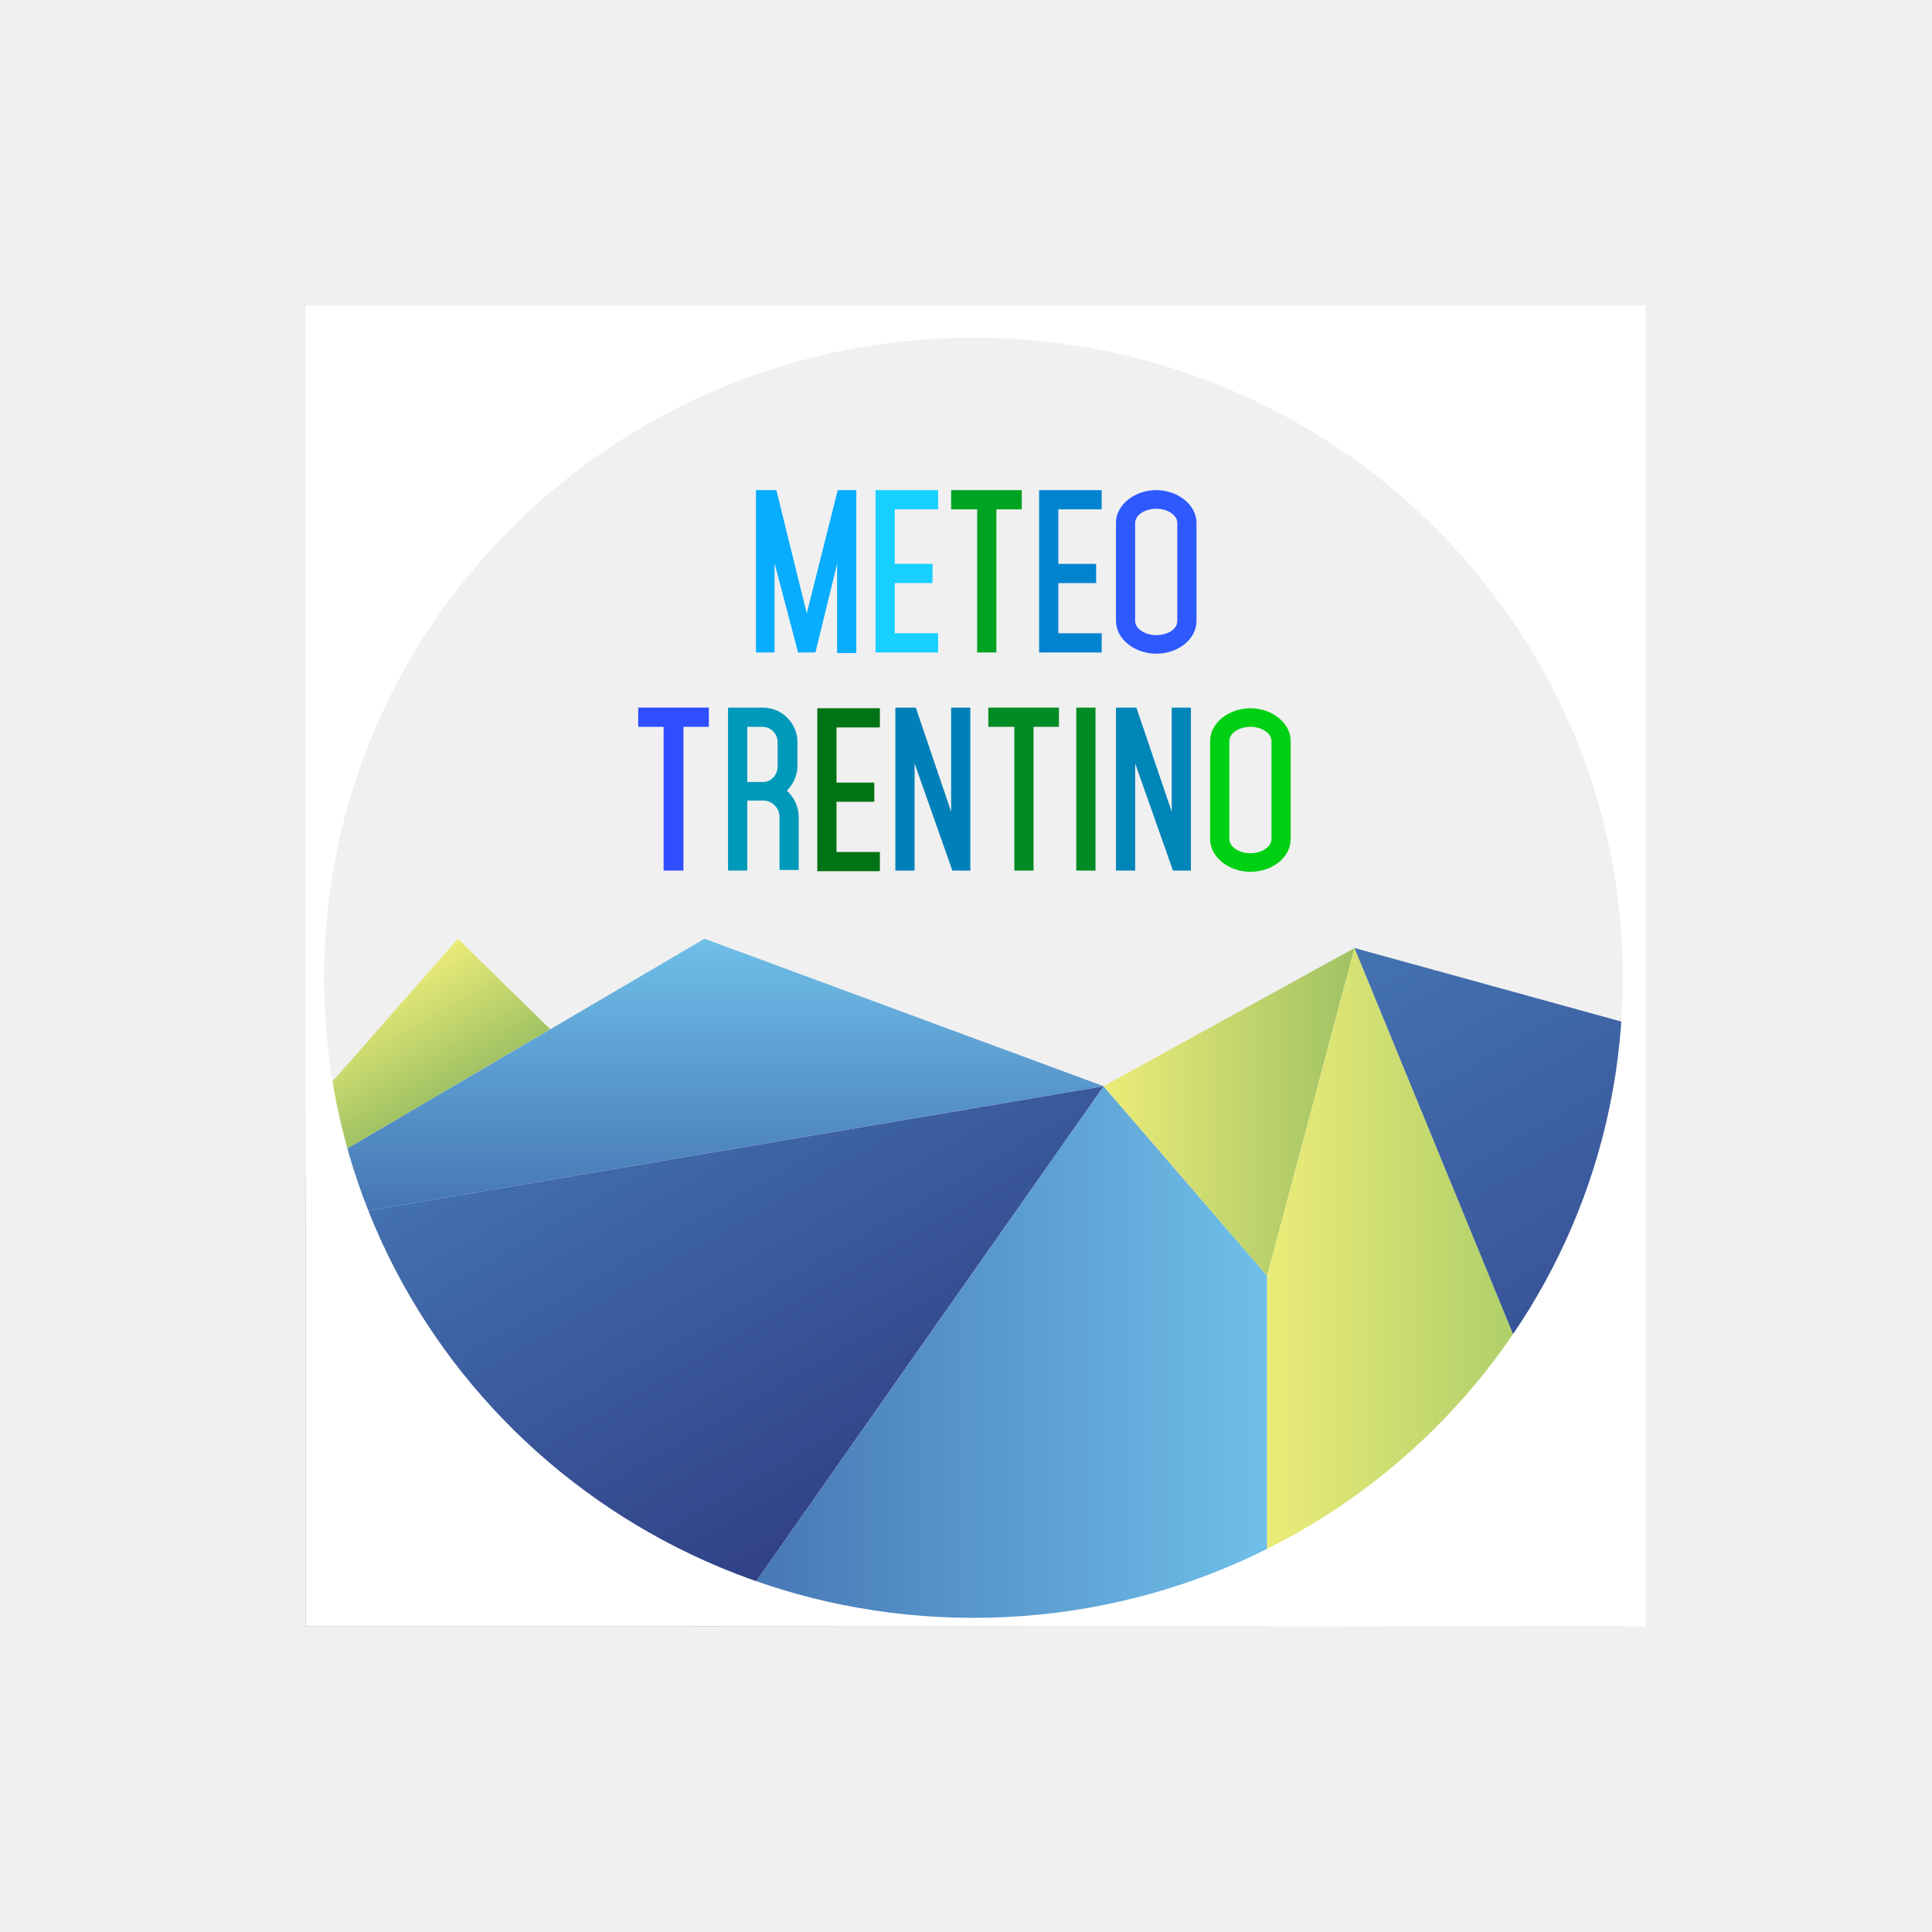
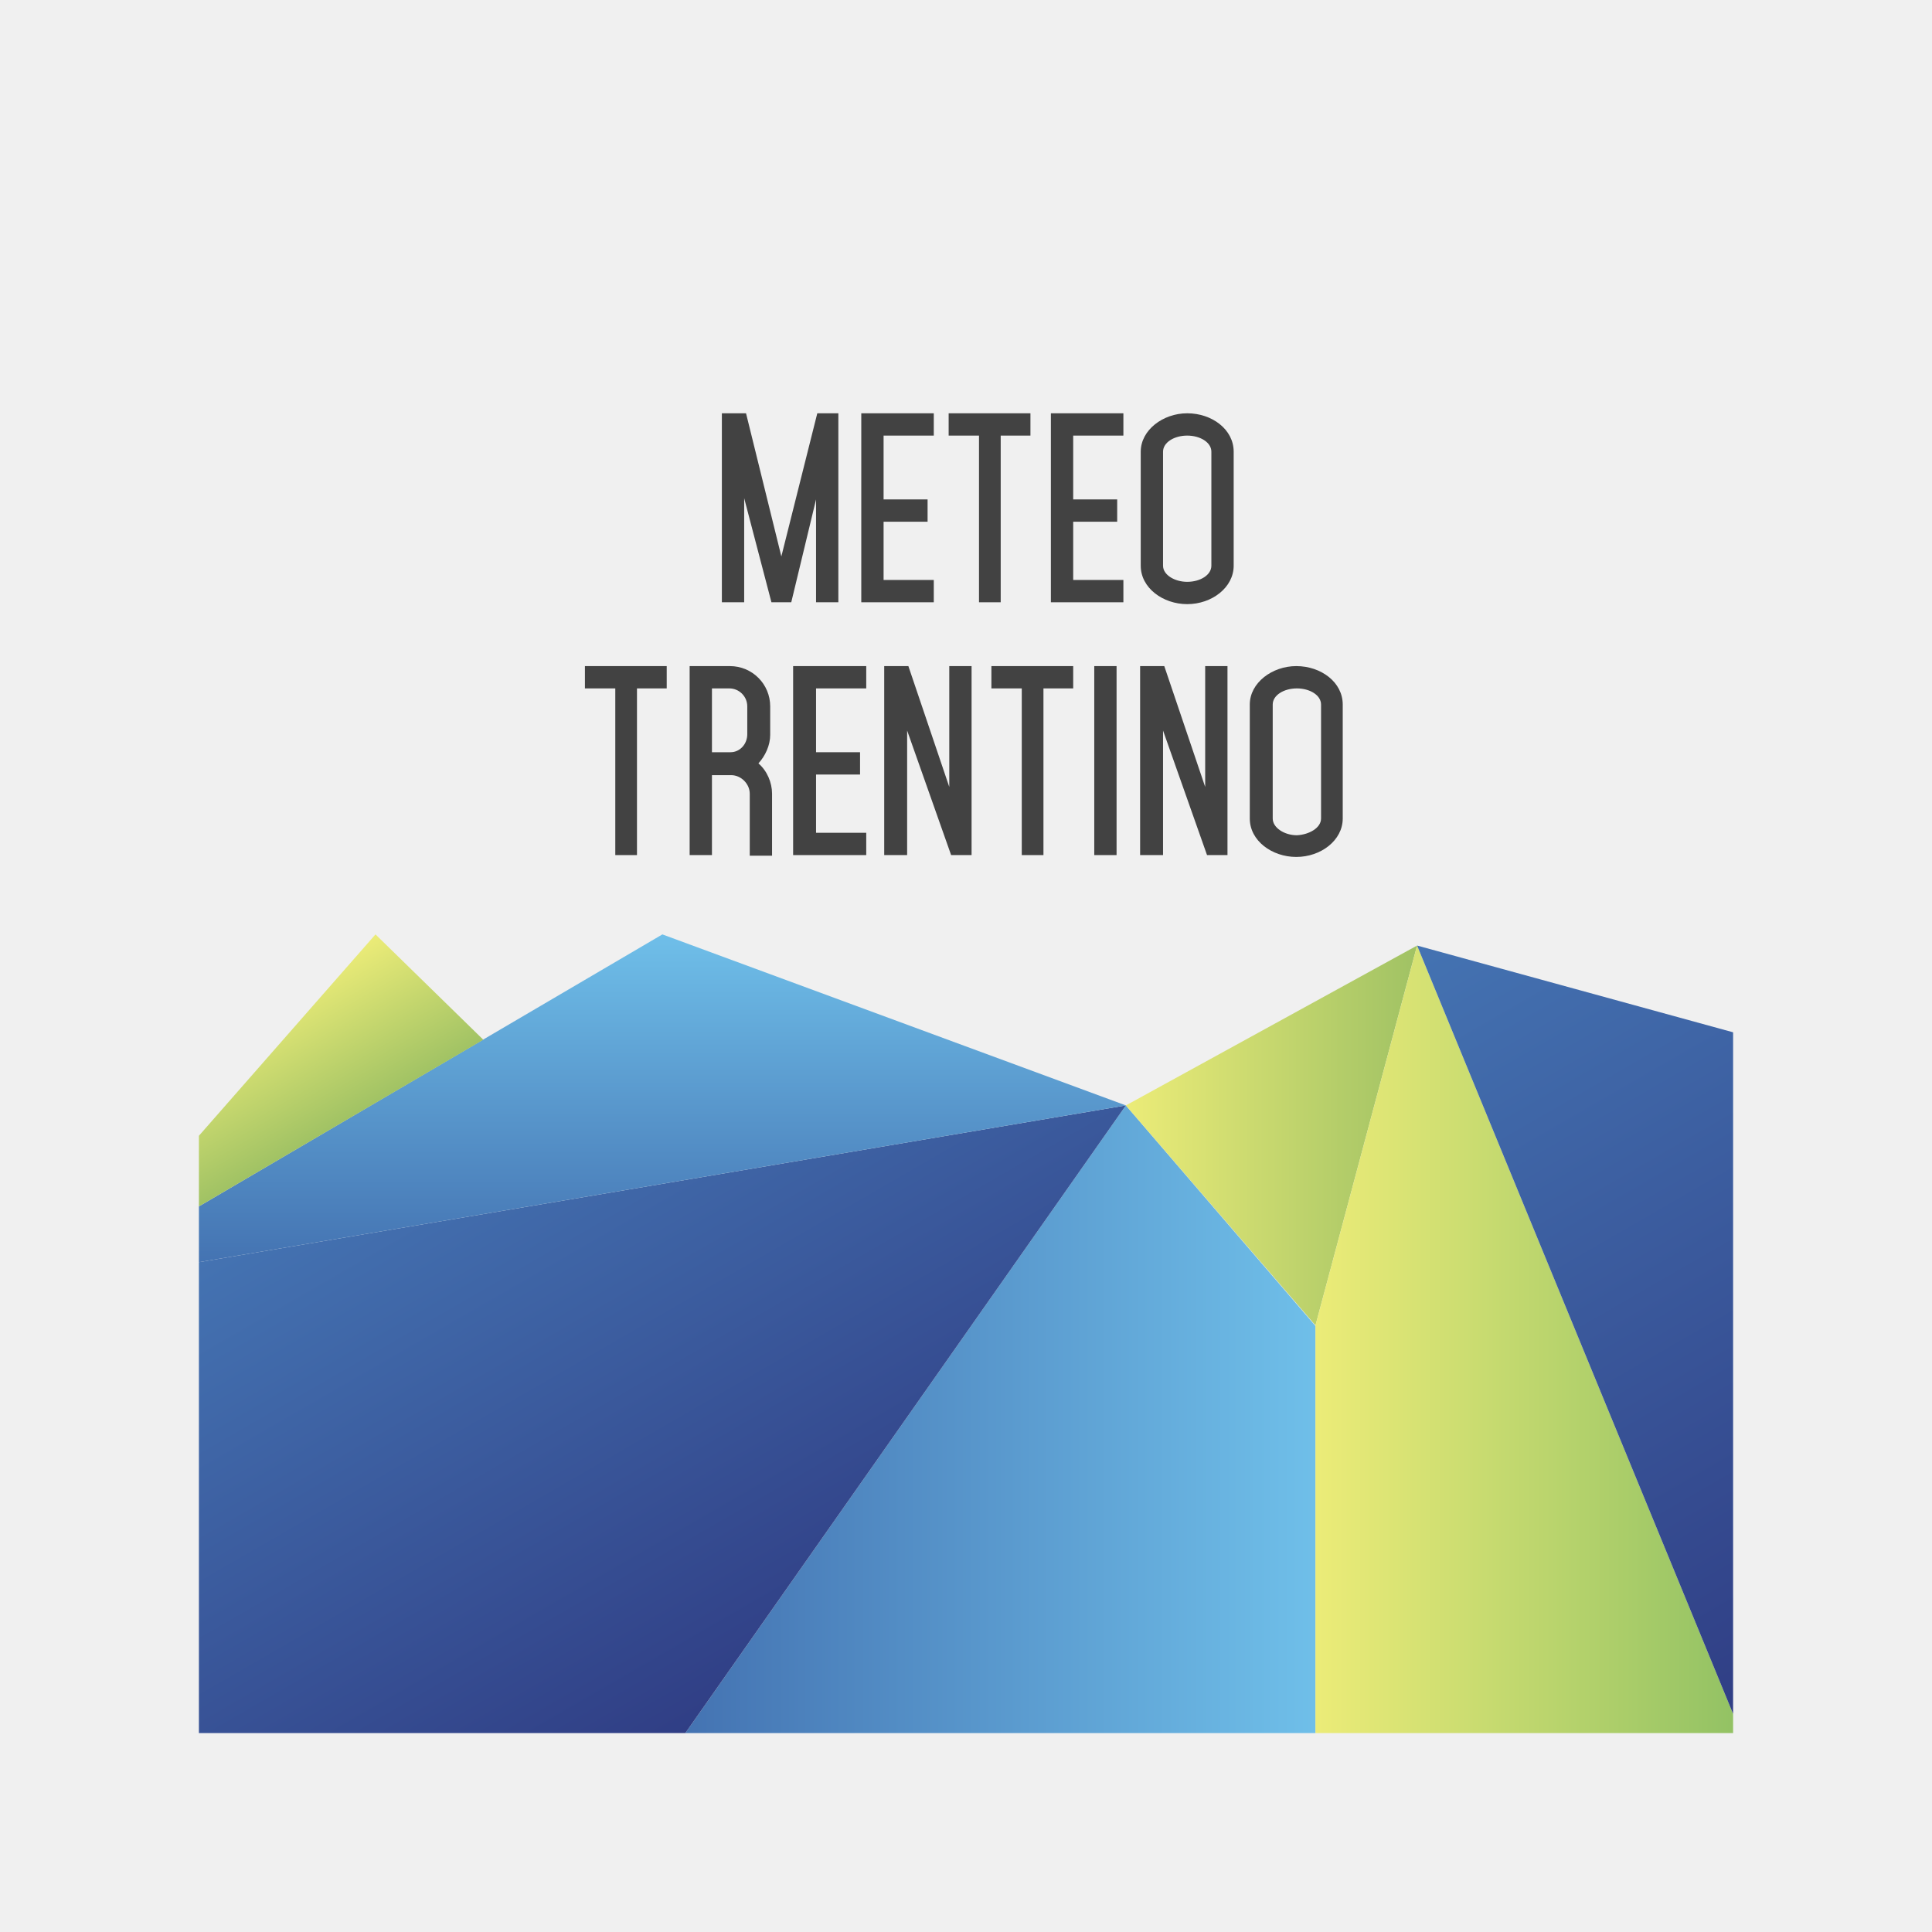
<svg xmlns="http://www.w3.org/2000/svg" version="1.1" id="Livello_1" x="0px" y="0px" viewBox="0 0 311.8 311.8" style="enable-background:new 0 0 311.8 311.8;" xml:space="preserve">
  <style type="text/css">
	.st0{fill:none;stroke:#0F0F0F;stroke-width:2;}
	.st1{fill:url(#SVGID_1_);}
	.st2{fill:url(#SVGID_2_);}
	.st3{fill:url(#SVGID_3_);}
	.st4{fill:url(#SVGID_4_);}
	.st5{fill:url(#SVGID_5_);}
	.st6{fill:url(#SVGID_6_);}
	.st7{fill:url(#SVGID_7_);}
- 	.st8{fill:#08ADFF;}
- 	.st9{fill:#17D0FF;}
- 	.st10{fill:#00A221;}
- 	.st11{fill:#0084D0;}
- 	.st12{fill:#2E59FF;}
- 	.st13{fill:#2E4EFF;}
- 	.st14{fill:#0099B9;}
- 	.st15{fill:#007314;}
- 	.st16{fill:#0080B9;}
- 	.st17{fill:#008B24;}
- 	.st18{fill:#0085B9;}
- 	.st19{fill:#00D014;}
- 	.st20{fill:#FFFFFF;}
+ 	.st8{fill:#424242;}
</style>
-   <path class="st0" d="M121.6,262.5" />
-   <linearGradient id="SVGID_1_" gradientUnits="userSpaceOnUse" x1="116.882" y1="218.89" x2="204.485" y2="218.89">
+   <path class="st0" d="M116,279.7" />
+   <linearGradient id="SVGID_1_" gradientUnits="userSpaceOnUse" x1="110.591" y1="229.043" x2="212.316" y2="229.043">
    <stop offset="0" style="stop-color:#4473B2" />
    <stop offset="1" style="stop-color:#6FBFE9" />
  </linearGradient>
-   <path class="st1" d="M204.5,262.5v-56.6l-26.4-30.6c-20.4,29.1-40.8,58.2-61.2,87.2H204.5z" />
-   <linearGradient id="SVGID_2_" gradientUnits="userSpaceOnUse" x1="178.119" y1="179.47" x2="218.588" y2="179.47">
+   <path class="st1" d="M212.3,279.7v-65.7l-30.6-35.6c-23.7,33.8-47.4,67.5-71.1,101.3H212.3z" />
+   <linearGradient id="SVGID_2_" gradientUnits="userSpaceOnUse" x1="181.7" y1="183.268" x2="228.692" y2="183.268">
    <stop offset="0" style="stop-color:#ECEC78" />
    <stop offset="1" style="stop-color:#A0C264" />
  </linearGradient>
-   <polygon class="st2" points="178.1,175.3 218.6,153 204.5,205.9 " />
-   <linearGradient id="SVGID_3_" gradientUnits="userSpaceOnUse" x1="204.485" y1="207.779" x2="262.509" y2="207.779">
+   <polygon class="st2" points="181.7,178.4 228.7,152.6 212.3,213.9 " />
+   <linearGradient id="SVGID_3_" gradientUnits="userSpaceOnUse" x1="212.316" y1="216.142" x2="279.694" y2="216.142">
    <stop offset="0" style="stop-color:#ECEC78" />
    <stop offset="1" style="stop-color:#93C264" />
  </linearGradient>
-   <polygon class="st3" points="218.6,153 262.5,259.9 262.5,262.5 204.5,262.5 204.5,205.9 " />
-   <linearGradient id="SVGID_4_" gradientUnits="userSpaceOnUse" x1="283.032" y1="248.022" x2="225.797" y2="148.887">
+   <polygon class="st3" points="228.7,152.6 279.7,276.6 279.7,279.7 212.3,279.7 212.3,213.9 " />
+   <linearGradient id="SVGID_4_" gradientUnits="userSpaceOnUse" x1="303.526" y1="262.872" x2="237.063" y2="147.756">
    <stop offset="0" style="stop-color:#303E85" />
    <stop offset="1" style="stop-color:#4473B2" />
  </linearGradient>
-   <polygon class="st4" points="218.6,153 262.5,165.1 262.5,259.9 " />
-   <linearGradient id="SVGID_5_" gradientUnits="userSpaceOnUse" x1="133.391" y1="252.977" x2="88.165" y2="174.643">
+   <polygon class="st4" points="228.7,152.6 279.7,166.6 279.7,276.6 " />
+   <linearGradient id="SVGID_5_" gradientUnits="userSpaceOnUse" x1="129.761" y1="268.626" x2="77.244" y2="177.664">
    <stop offset="0" style="stop-color:#303E85" />
    <stop offset="1" style="stop-color:#4473B2" />
  </linearGradient>
-   <polygon class="st5" points="178.1,175.3 49.3,197.1 49.3,262.5 116.9,262.5 " />
-   <linearGradient id="SVGID_6_" gradientUnits="userSpaceOnUse" x1="113.71" y1="197.08" x2="113.71" y2="151.502">
+   <polygon class="st5" points="181.7,178.4 32.1,203.7 32.1,279.7 110.6,279.7 " />
+   <linearGradient id="SVGID_6_" gradientUnits="userSpaceOnUse" x1="106.908" y1="203.718" x2="106.908" y2="150.792">
    <stop offset="0" style="stop-color:#4473B2" />
    <stop offset="1" style="stop-color:#6FBFE9" />
  </linearGradient>
-   <polygon class="st6" points="178.1,175.3 113.7,151.5 49.3,189.3 49.3,197.1 " />
-   <linearGradient id="SVGID_7_" gradientUnits="userSpaceOnUse" x1="58.908" y1="160.131" x2="69.147" y2="177.865">
+   <polygon class="st6" points="181.7,178.4 106.9,150.8 32.1,194.7 32.1,203.7 " />
+   <linearGradient id="SVGID_7_" gradientUnits="userSpaceOnUse" x1="43.271" y1="160.812" x2="55.161" y2="181.405">
    <stop offset="0" style="stop-color:#ECEC78" />
    <stop offset="1" style="stop-color:#A0C264" />
  </linearGradient>
-   <polygon class="st7" points="88.8,166.1 73.9,151.5 49.3,179.5 49.3,189.3 " />
+   <polygon class="st7" points="78,167.8 60.6,150.8 32.1,183.3 32.1,194.7 " />
  <g>
-     <path class="st8" d="M131.6,105.3h-2.8L125,90.9v14.4H122V79.1h3.3l4.9,19.9l5-19.9h3v26.3h-3.1V91L131.6,105.3z" />
-     <path class="st9" d="M151.4,79.1v3.1h-7V91h6.1v3.1h-6.1v8.1h7v3.1h-10.1V79.1H151.4z" />
-     <path class="st10" d="M160.8,105.3h-3.1V82.2h-4.2v-3.1h11.4v3.1h-4.1V105.3z" />
-     <path class="st11" d="M177.8,79.1v3.1h-7V91h6.1v3.1h-6.1v8.1h7v3.1h-10.1V79.1H177.8z" />
-     <path class="st12" d="M193.1,100.2c0,3-3,5.3-6.5,5.3c-3.4,0-6.5-2.3-6.5-5.3V84.4c0-3,3.1-5.3,6.5-5.3c3.4,0,6.5,2.3,6.5,5.3   V100.2z M190,100.2V84.4c0-1.3-1.6-2.3-3.4-2.3c-1.8,0-3.4,1-3.4,2.3v15.8c0,1.3,1.6,2.3,3.4,2.3C188.4,102.5,190,101.6,190,100.2z   " />
+     <path class="st8" d="M127.7,97.2h-3.2l-4.4-16.8v16.8h-3.6V66.7h3.9l5.7,23.1l5.8-23.1h3.4v30.5h-3.6V80.6L127.7,97.2z" />
+     <path class="st8" d="M150.7,66.7v3.6h-8.1v10.3h7.1v3.6h-7.1v9.4h8.1v3.6H139V66.7H150.7z" />
+     <path class="st8" d="M161.6,97.2H158V70.3h-4.9v-3.6h13.2v3.6h-4.8V97.2z" />
+     <path class="st8" d="M181.3,66.7v3.6h-8.1v10.3h7.1v3.6h-7.1v9.4h8.1v3.6h-11.7V66.7H181.3z" />
+     <path class="st8" d="M199.1,91.3c0,3.5-3.5,6.2-7.5,6.2c-3.9,0-7.5-2.6-7.5-6.2V72.9c0-3.5,3.6-6.2,7.5-6.2c4,0,7.5,2.6,7.5,6.2   V91.3z M195.5,91.3V72.9c0-1.5-1.8-2.6-3.9-2.6c-2.1,0-3.9,1.1-3.9,2.6v18.4c0,1.5,1.9,2.6,3.9,2.6   C193.7,93.9,195.5,92.8,195.5,91.3z" />
  </g>
  <g>
-     <path class="st13" d="M110.2,140.5h-3.1v-23.2H103v-3.1h11.4v3.1h-4.1V140.5z" />
-     <path class="st14" d="M120.6,140.5h-3.1v-26.3h5.6c3.1,0,5.6,2.5,5.6,5.6v3.9c0,1.4-0.7,2.9-1.7,3.9c1.2,1.1,1.9,2.7,1.9,4.2v8.6   h-3.1v-8.6c0-1.4-1.2-2.6-2.6-2.6h-2.6V140.5z M120.6,117.3v8.9h2.6c1.3,0,2.3-1.2,2.3-2.5v-3.9c0-1.4-1.1-2.5-2.5-2.5H120.6z" />
-     <path class="st15" d="M142,114.3v3.1h-7v8.9h6.1v3.1H135v8.1h7v3.1h-10.1v-26.3H142z" />
-     <path class="st16" d="M147.6,140.5h-3.1v-26.3h3.3l5.7,16.8v-16.8h3.1v26.3h-2.9l-6.1-17.3V140.5z" />
-     <path class="st17" d="M166.8,140.5h-3.1v-23.2h-4.2v-3.1h11.4v3.1h-4.1V140.5z" />
-     <path class="st17" d="M176.8,140.5h-3.1v-26.3h3.1V140.5z" />
-     <path class="st18" d="M183.2,140.5h-3.1v-26.3h3.3l5.7,16.8v-16.8h3.1v26.3h-2.9l-6.1-17.3V140.5z" />
-     <path class="st19" d="M208.3,135.4c0,3-3,5.3-6.5,5.3c-3.4,0-6.5-2.3-6.5-5.3v-15.8c0-3,3.1-5.3,6.5-5.3c3.4,0,6.5,2.3,6.5,5.3   V135.4z M205.2,135.4v-15.8c0-1.3-1.6-2.3-3.4-2.3c-1.8,0-3.4,1-3.4,2.3v15.8c0,1.3,1.6,2.3,3.4,2.3   C203.6,137.7,205.2,136.7,205.2,135.4z" />
+     <path class="st8" d="M102.9,138h-3.6v-26.9h-4.9v-3.6h13.2v3.6h-4.8V138z" />
+     <path class="st8" d="M114.9,138h-3.6v-30.5h6.5c3.6,0,6.5,2.9,6.5,6.5v4.6c0,1.7-0.8,3.4-1.9,4.6c1.4,1.2,2.2,3.1,2.2,4.9v10H121   v-10c0-1.6-1.4-3-3-3h-3.1V138z M114.9,111.1v10.3h3c1.5,0,2.7-1.3,2.7-2.9V114c0-1.6-1.3-2.9-2.9-2.9H114.9z" />
+     <path class="st8" d="M139.8,107.5v3.6h-8.1v10.3h7.1v3.6h-7.1v9.4h8.1v3.6H128v-30.5H139.8z" />
+     <path class="st8" d="M146.3,138h-3.6v-30.5h3.9l6.6,19.5v-19.5h3.6V138h-3.3l-7.1-20.1V138z" />
+     <path class="st8" d="M168.5,138h-3.6v-26.9h-4.9v-3.6h13.2v3.6h-4.8V138z" />
+     <path class="st8" d="M180.2,138h-3.6v-30.5h3.6V138z" />
+     <path class="st8" d="M187.6,138h-3.6v-30.5h3.9l6.6,19.5v-19.5h3.6V138h-3.3l-7.1-20.1V138z" />
+     <path class="st8" d="M216.7,132.1c0,3.5-3.5,6.2-7.5,6.2c-3.9,0-7.5-2.6-7.5-6.2v-18.4c0-3.5,3.6-6.2,7.5-6.2c4,0,7.5,2.6,7.5,6.2   V132.1z M213.2,132.1v-18.4c0-1.5-1.8-2.6-3.9-2.6c-2.1,0-3.9,1.1-3.9,2.6v18.4c0,1.5,1.9,2.7,3.9,2.7   C211.3,134.7,213.2,133.6,213.2,132.1z" />
  </g>
-   <path class="st20" d="M49.3,49.3v213.2h216.3V49.3H49.3z M157.1,261.1c-57.9,0-104.8-46.2-104.8-103.3S99.3,54.5,157.1,54.5  s104.8,46.2,104.8,103.3S215,261.1,157.1,261.1z" />
</svg>
